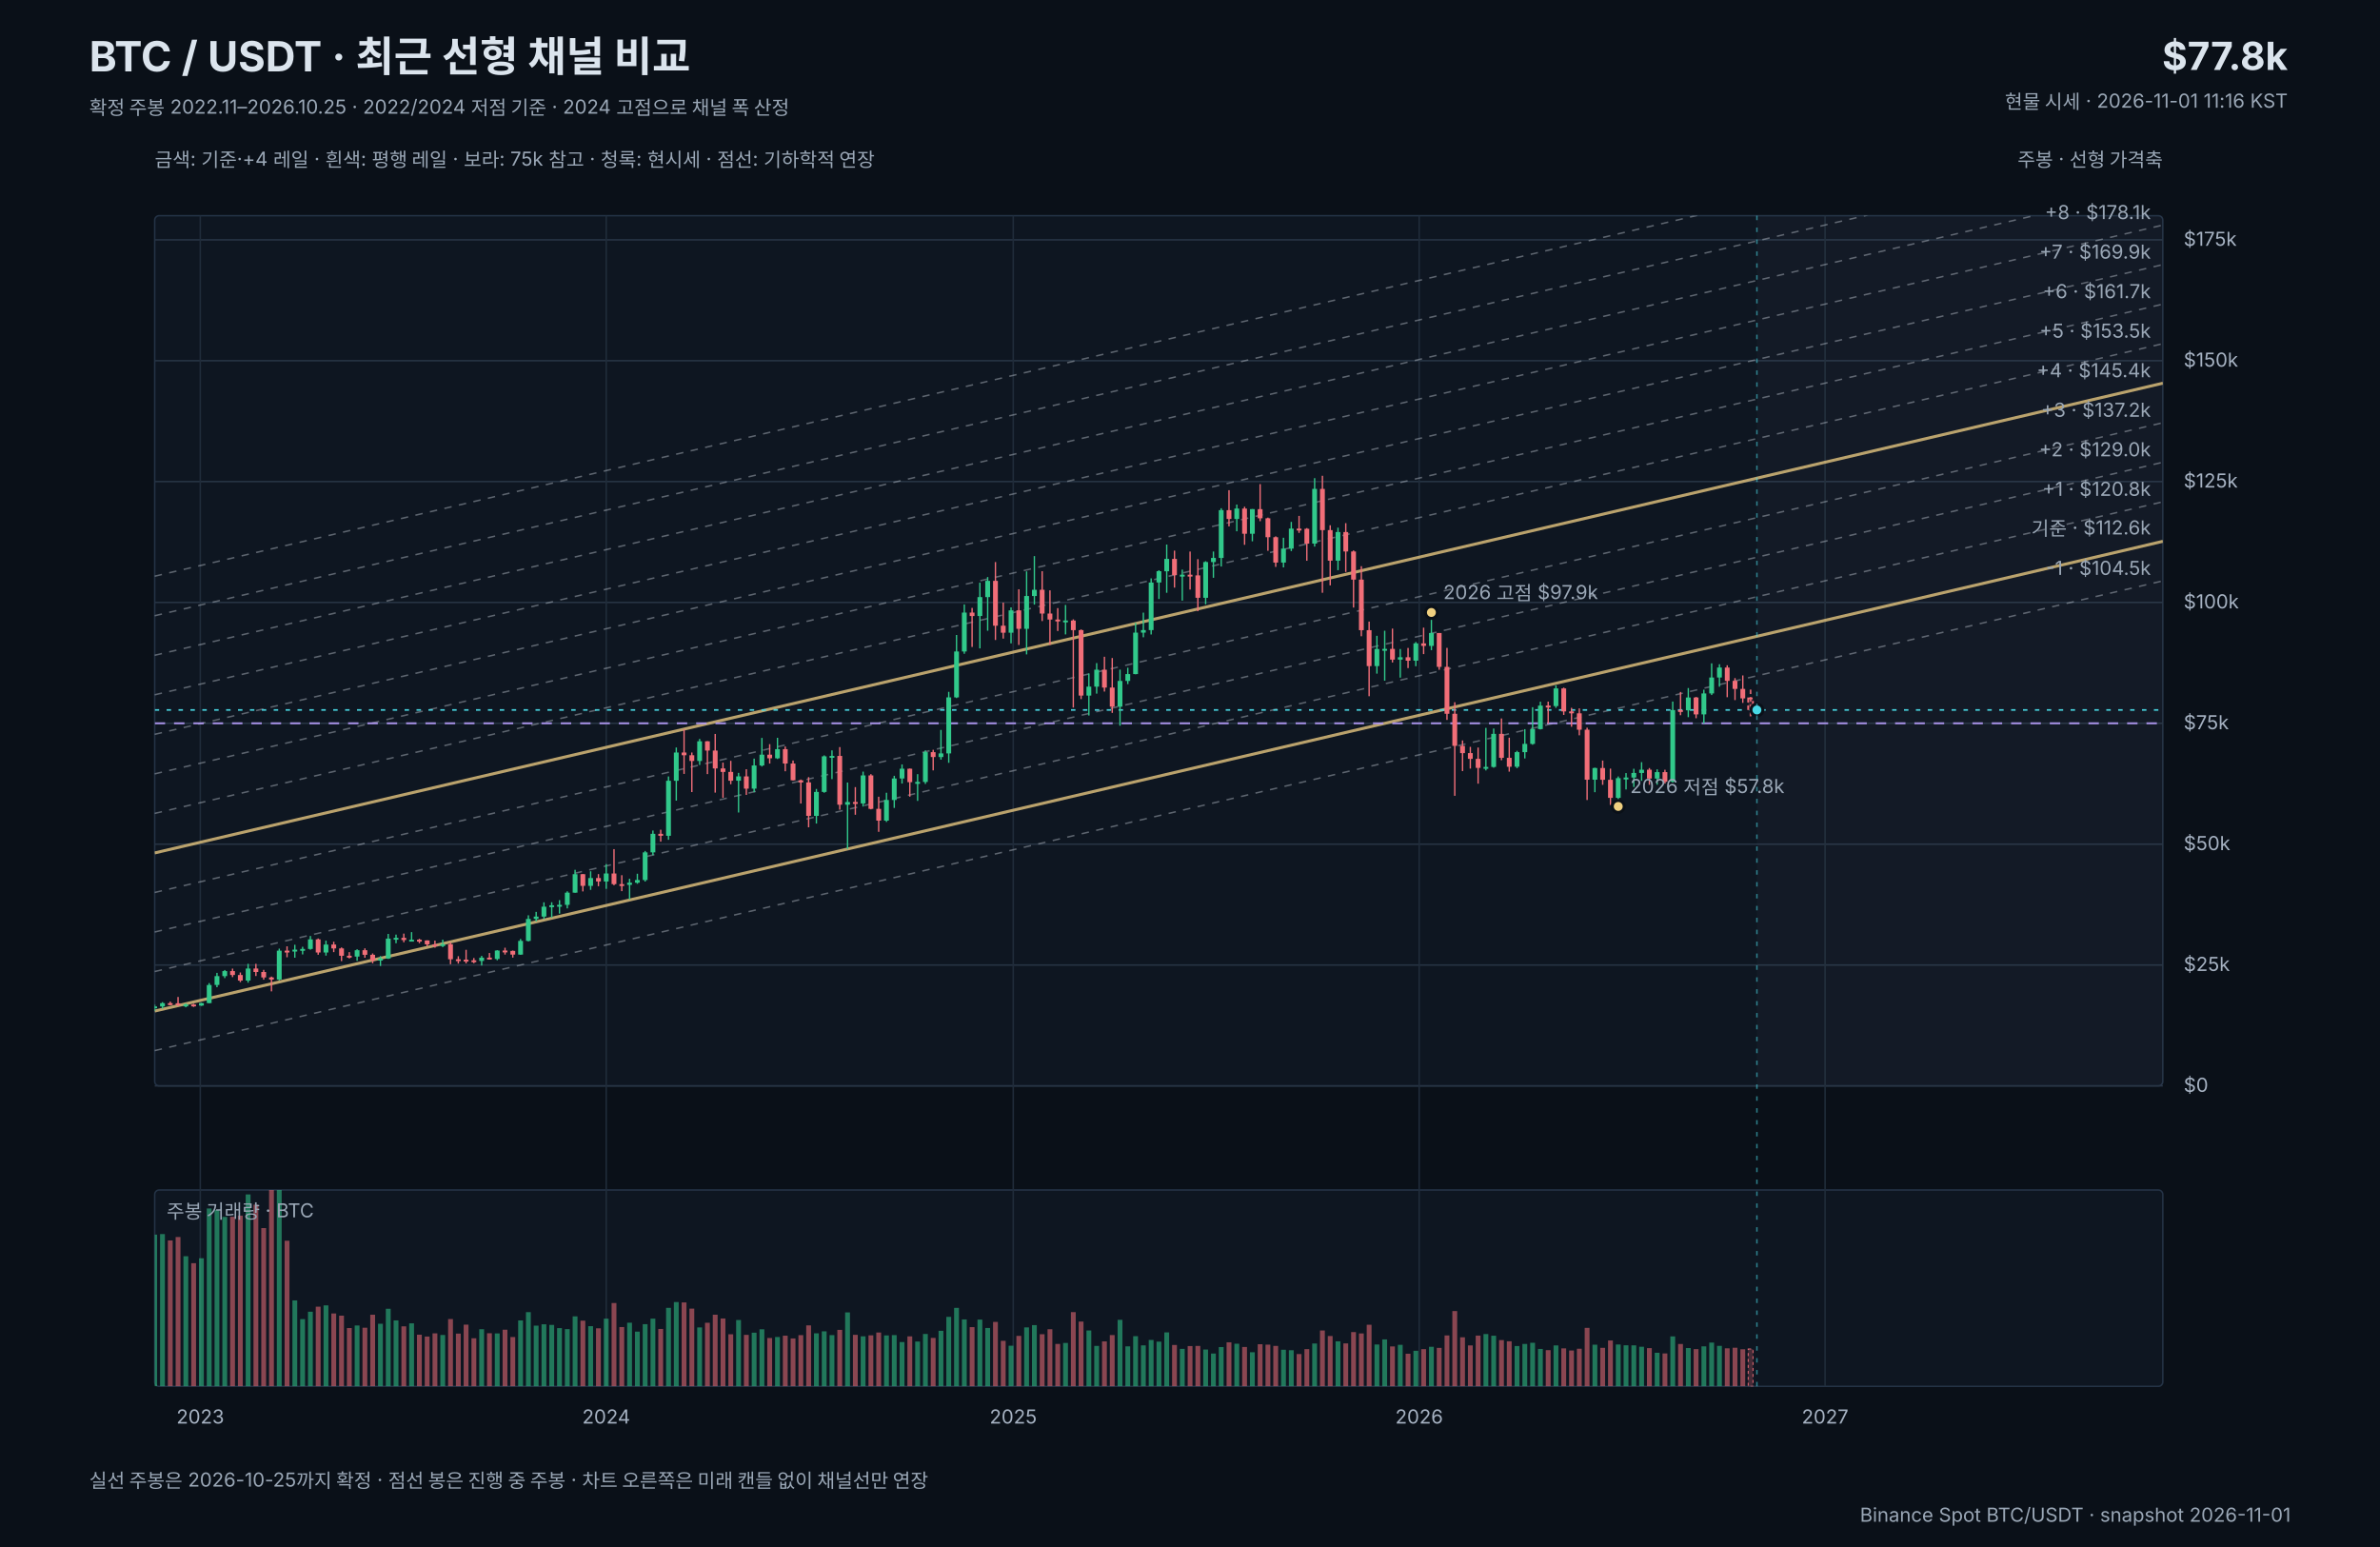
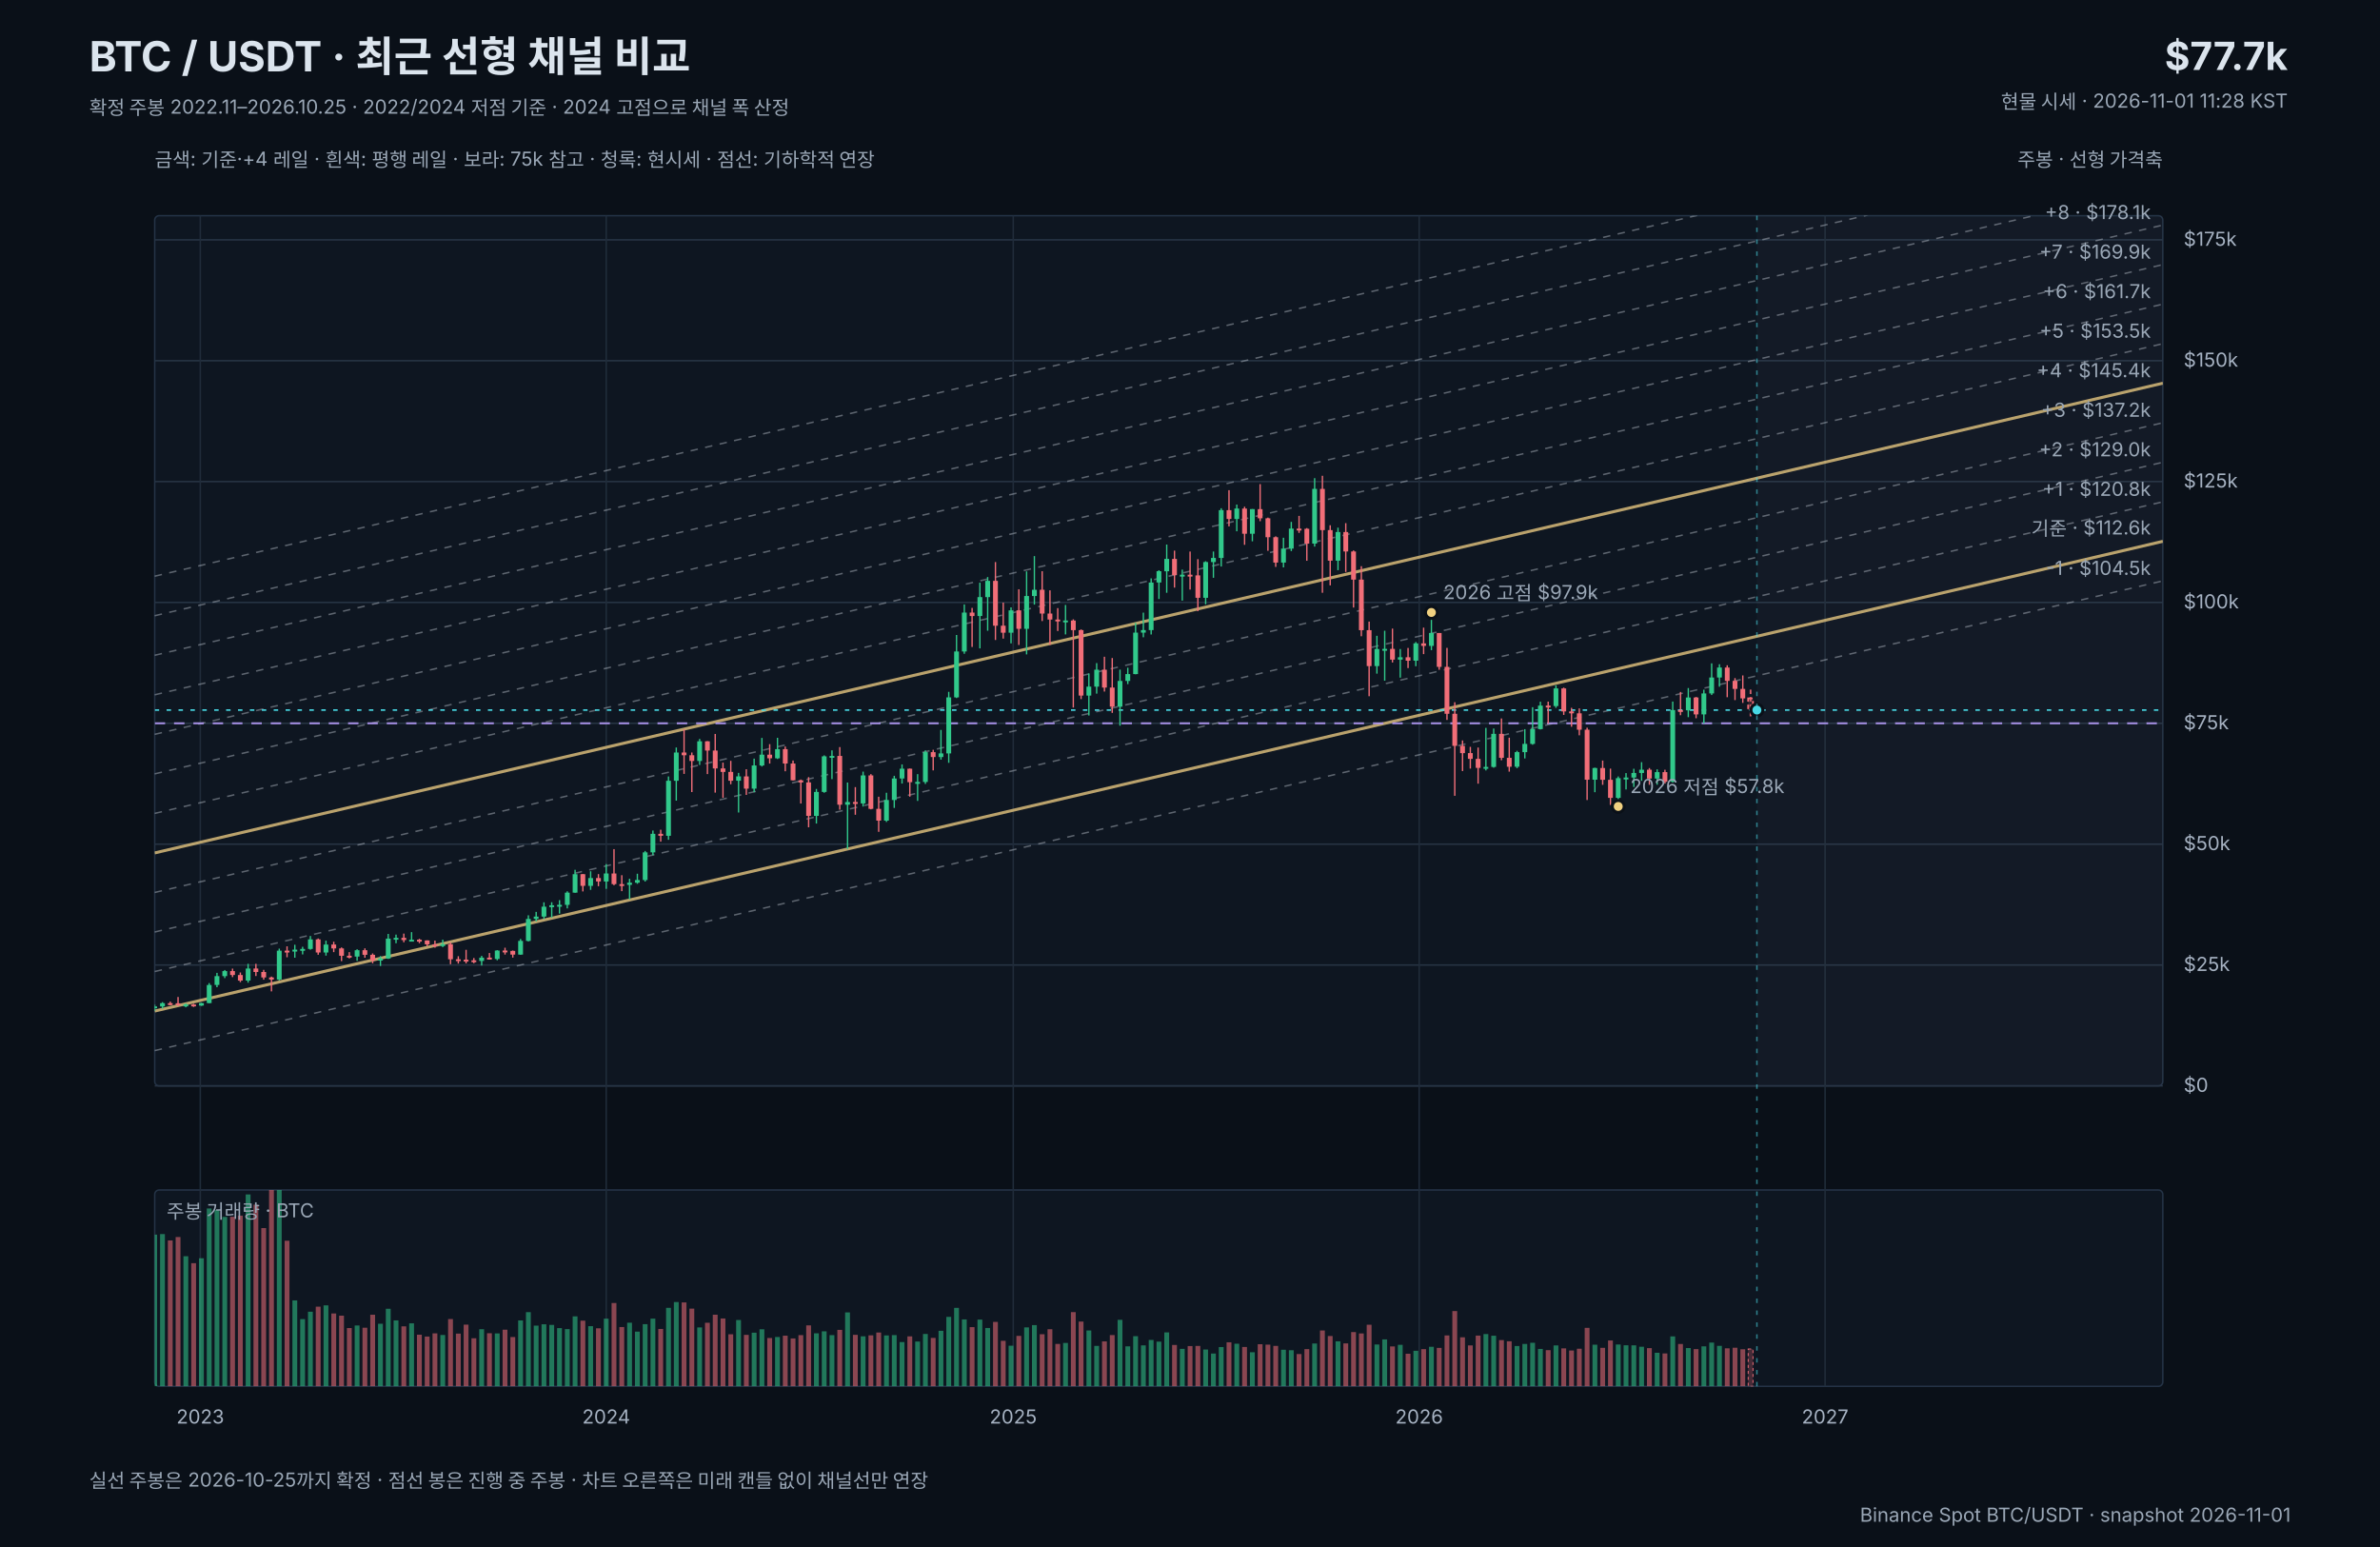
<svg xmlns="http://www.w3.org/2000/svg" width="1600" height="1040" viewBox="0 0 1600 1040">
  <rect width="1600" height="1040" fill="#0a1018" />
  <style>text{font-family:Inter,'Segoe UI','Noto Sans KR',sans-serif;fill:#dbe4ed}.small{font-size:13px;fill:#9aa7b6}.title{font-size:28px;font-weight:700}.axis{font-size:13px;fill:#a6b2c2}.badge{font-size:12px;font-weight:700}</style>
  <text x="60" y="48" class="title">BTC / USDT · 최근 선형 채널 비교</text>
  <text x="60" y="77" class="small">확정 주봉 2022.11–2026.10.25 · 2022/2024 저점 기준 · 2024 고점으로 채널 폭 산정</text>
-   <text x="1538" y="47" text-anchor="end" font-size="26" font-weight="700" fill="#48d9e5">$77.8k</text>
-   <text x="1538" y="73" text-anchor="end" class="small">현물 시세 · 2026-11-01 11:16 KST</text>
+   <text x="1538" y="47" text-anchor="end" font-size="26" font-weight="700" fill="#48d9e5">$77.7k</text>
+   <text x="1538" y="73" text-anchor="end" class="small">현물 시세 · 2026-11-01 11:28 KST</text>
  <text x="104" y="112" class="small">금색: 기준·+4 레일 · 흰색: 평행 레일 · 보라: 75k 참고 · 청록: 현시세 · 점선: 기하학적 연장</text>
  <text x="1454" y="112" text-anchor="end" class="small">주봉 · 선형 가격축</text>
  <rect x="104" y="145" width="1350" height="585" rx="3" fill="#0e1621" stroke="#243346" />
  <rect x="104" y="800" width="1350" height="132" rx="3" fill="#0e1621" stroke="#243346" />
  <defs>
    <clipPath id="priceClip">
      <rect x="104" y="145" width="1350" height="585" />
    </clipPath>
    <clipPath id="volumeClip">
      <rect x="104" y="800" width="1350" height="132" />
    </clipPath>
  </defs>
  <line x1="104" y1="730" x2="1454" y2="730" stroke="#273444" stroke-width="1" />
  <text x="1468" y="734" class="axis">$0</text>
  <line x1="104" y1="648.75" x2="1454" y2="648.75" stroke="#273444" stroke-width="1" />
  <text x="1468" y="652.75" class="axis">$25k</text>
  <line x1="104" y1="567.5" x2="1454" y2="567.5" stroke="#273444" stroke-width="1" />
  <text x="1468" y="571.5" class="axis">$50k</text>
  <line x1="104" y1="486.25" x2="1454" y2="486.25" stroke="#273444" stroke-width="1" />
  <text x="1468" y="490.25" class="axis">$75k</text>
  <line x1="104" y1="405" x2="1454" y2="405" stroke="#273444" stroke-width="1" />
  <text x="1468" y="409" class="axis">$100k</text>
  <line x1="104" y1="323.75" x2="1454" y2="323.75" stroke="#273444" stroke-width="1" />
  <text x="1468" y="327.75" class="axis">$125k</text>
  <line x1="104" y1="242.5" x2="1454" y2="242.5" stroke="#273444" stroke-width="1" />
  <text x="1468" y="246.5" class="axis">$150k</text>
  <line x1="104" y1="161.25" x2="1454" y2="161.25" stroke="#273444" stroke-width="1" />
  <text x="1468" y="165.25" class="axis">$175k</text>
  <line x1="134.653" y1="145" x2="134.653" y2="932" stroke="#202c3a" stroke-width="1" />
  <text x="134.653" y="957" text-anchor="middle" class="axis">2023</text>
  <line x1="407.541" y1="145" x2="407.541" y2="932" stroke="#202c3a" stroke-width="1" />
  <text x="407.541" y="957" text-anchor="middle" class="axis">2024</text>
  <line x1="681.177" y1="145" x2="681.177" y2="932" stroke="#202c3a" stroke-width="1" />
  <text x="681.177" y="957" text-anchor="middle" class="axis">2025</text>
  <line x1="954.065" y1="145" x2="954.065" y2="932" stroke="#202c3a" stroke-width="1" />
  <text x="954.065" y="957" text-anchor="middle" class="axis">2026</text>
  <line x1="1226.953" y1="145" x2="1226.953" y2="932" stroke="#202c3a" stroke-width="1" />
  <text x="1226.953" y="957" text-anchor="middle" class="axis">2027</text>
  <rect x="1181.112" y="145" width="272.888" height="585" fill="#9aa7b6" opacity=".035" clip-path="url(#priceClip)" />
  <g clip-path="url(#priceClip)">
    <line x1="104" y1="706.28" x2="1454" y2="390.494" stroke="#c8d0da" stroke-opacity=".42" stroke-width="1" stroke-dasharray="5 5" />
    <line x1="104" y1="679.703" x2="1454" y2="363.917" stroke="#dfc17c" stroke-opacity=".82" stroke-width="2" />
    <line x1="104" y1="653.126" x2="1454" y2="337.34" stroke="#c8d0da" stroke-opacity=".42" stroke-width="1" stroke-dasharray="5 5" />
    <line x1="104" y1="626.549" x2="1454" y2="310.763" stroke="#c8d0da" stroke-opacity=".42" stroke-width="1" stroke-dasharray="5 5" />
    <line x1="104" y1="599.972" x2="1454" y2="284.186" stroke="#c8d0da" stroke-opacity=".42" stroke-width="1" stroke-dasharray="5 5" />
    <line x1="104" y1="573.395" x2="1454" y2="257.609" stroke="#dfc17c" stroke-opacity=".82" stroke-width="2" />
    <line x1="104" y1="546.818" x2="1454" y2="231.032" stroke="#c8d0da" stroke-opacity=".42" stroke-width="1" stroke-dasharray="5 5" />
    <line x1="104" y1="520.241" x2="1454" y2="204.455" stroke="#c8d0da" stroke-opacity=".42" stroke-width="1" stroke-dasharray="5 5" />
    <line x1="104" y1="493.664" x2="1454" y2="177.878" stroke="#c8d0da" stroke-opacity=".42" stroke-width="1" stroke-dasharray="5 5" />
    <line x1="104" y1="467.087" x2="1454" y2="151.301" stroke="#c8d0da" stroke-opacity=".42" stroke-width="1" stroke-dasharray="5 5" />
    <line x1="104" y1="440.51" x2="1454" y2="124.724" stroke="#c8d0da" stroke-opacity=".42" stroke-width="1" stroke-dasharray="5 5" />
    <line x1="104" y1="413.933" x2="1454" y2="98.147" stroke="#c8d0da" stroke-opacity=".42" stroke-width="1" stroke-dasharray="5 5" />
    <line x1="104" y1="387.356" x2="1454" y2="71.57" stroke="#c8d0da" stroke-opacity=".42" stroke-width="1" stroke-dasharray="5 5" />
    <line x1="104" y1="486.25" x2="1454" y2="486.25" stroke="#b49af7" stroke-width="1.3" stroke-dasharray="7 6" opacity=".9" />
-     <line x1="104" y1="477.286" x2="1454" y2="477.286" stroke="#48d9e5" stroke-width="1.1" stroke-dasharray="3 5" opacity=".95" />
+     <line x1="104" y1="477.353" x2="1454" y2="477.353" stroke="#48d9e5" stroke-width="1.1" stroke-dasharray="3 5" opacity=".95" />
    <path d="M104.00 675.36V679.70M109.23 673.70V678.02M124.93 674.55V677.17M135.40 674.17V676.22M140.63 660.91V674.41M145.87 654.04V663.68M151.10 652.13V657.52M166.80 647.94V660.61M187.74 637.73V659.10M198.20 635.15V643.85M203.44 636.48V641.60M208.67 629.25V638.45M219.14 632.38V642.44M240.07 638.15V645.92M255.77 642.77V649.40M261.00 627.85V644.67M266.24 628.33V634.13M276.70 626.64V632.83M297.64 631.71V636.72M323.81 642.61V649.07M334.27 638.79V645.53M349.97 631.27V641.88M355.21 615.34V632.88M360.44 613.05V619.42M365.67 606.59V617.80M370.91 606.57V616.90M376.14 605.15V614.20M381.37 599.19V610.70M386.61 584.73V600.09M397.07 585.71V598.24M407.54 580.89V597.56M423.24 590.76V604.70M428.48 587.38V594.13M433.71 572.07V592.66M438.94 558.35V574.94M449.41 522.00V564.57M454.64 502.53V538.23M470.34 496.75V514.25M496.51 519.61V546.20M506.98 509.98V532.57M512.21 496.07V515.30M522.68 496.01V510.26M548.84 530.38V553.65M554.08 507.81V532.95M559.31 504.45V523.77M569.78 526.08V570.75M580.25 518.75V542.19M595.95 532.97V552.58M601.18 521.57V543.15M606.41 513.88V526.75M616.88 520.45V538.43M622.11 504.45V527.01M632.58 490.73V510.69M637.81 465.13V512.79M643.05 426.89V469.30M648.28 406.34V439.53M658.75 391.71V435.88M663.98 387.94V424.01M679.68 408.33V432.53M690.15 384.13V439.92M695.38 373.84V406.46M716.32 406.71V426.49M732.02 452.74V481.03M737.25 445.78V466.31M752.95 450.17V487.85M758.18 448.89V459.89M763.42 418.79V453.28M768.65 411.84V428.40M773.88 388.80V426.52M779.12 383.36V402.67M784.35 366.06V398.50M794.82 382.92V403.79M810.52 377.28V406.26M815.75 370.78V388.42M820.99 341.66V380.85M831.45 339.19V357.15M841.92 342.24V363.89M862.85 361.50V381.42M868.09 350.84V370.48M883.79 321.45V367.43M899.49 354.73V383.33M925.65 427.45V452.87M930.89 424.01V457.58M941.36 436.31V455.54M951.82 431.62V447.88M962.29 411.75V437.08M998.92 489.34V517.91M1004.16 489.78V516.08M1019.86 504.74V516.44M1025.09 490.18V509.87M1030.32 475.42V500.66M1035.56 471.71V490.40M1046.02 460.74V475.84M1072.19 516.15V532.55M1087.89 522.00V542.15M1093.13 519.72V530.75M1098.36 516.80V529.07M1103.59 512.39V524.92M1114.06 517.21V527.52M1124.53 471.63V526.06M1134.99 462.53V482.14M1145.46 463.66V486.35M1150.69 445.96V467.24M1155.93 446.54V461.67" fill="none" stroke="#31c98b" stroke-width=".9" />
    <path d="M114.47 673.37V675.79M119.70 670.24V676.29M130.17 674.84V676.92M156.33 651.17V656.88M161.57 653.78V660.28M172.04 647.94V656.15M177.27 652.00V658.59M182.50 656.54V666.47M192.97 636.18V643.54M213.90 630.92V641.84M224.37 633.09V640.08M229.60 636.95V646.11M234.84 640.09V644.33M245.30 637.55V643.86M250.54 640.98V647.61M271.47 627.63V633.47M281.94 631.14V634.09M287.17 632.18V636.20M292.40 632.35V637.10M302.87 633.49V648.21M308.11 642.84V647.78M313.34 638.54V647.67M318.57 644.05V647.54M329.04 640.68V645.10M339.51 637.12V641.73M344.74 639.04V643.75M391.84 587.64V599.28M402.31 587.64V595.77M412.77 570.85V595.13M418.01 588.37V599.09M444.18 557.80V565.81M459.88 490.22V520.27M465.11 505.89V532.48M475.58 498.31V520.40M480.81 493.41V532.85M486.04 512.68V536.30M491.28 511.49V527.23M501.74 517.13V534.39M517.44 500.27V513.32M527.91 501.86V518.50M533.14 511.28V524.67M538.38 524.05V540.19M543.61 522.45V556.17M564.55 502.24V544.35M575.01 529.15V547.74M585.48 520.44V544.10M590.71 535.62V559.21M611.65 516.74V535.56M627.35 504.06V517.90M653.51 408.67V434.93M669.21 377.85V430.24M674.45 405.12V429.31M684.92 396.15V433.59M700.62 384.01V417.51M705.85 396.87V433.50M711.08 408.82V424.21M721.55 416.38V475.66M726.78 423.15V470.00M742.48 441.51V464.91M747.72 442.38V479.25M789.58 370.17V395.03M800.05 370.78V396.34M805.29 375.90V410.85M826.22 329.54V353.86M836.69 340.65V366.26M847.15 325.46V350.39M852.39 347.98V370.29M857.62 360.58V381.11M873.32 346.82V358.25M878.55 355.02V376.98M889.02 319.85V398.50M894.25 353.12V393.53M904.72 351.70V384.51M909.95 370.06V408.43M915.19 380.63V427.73M920.42 417.86V468.05M936.12 422.59V445.37M946.59 435.59V449.13M957.06 421.94V439.74M967.52 425.56V450.26M972.76 435.55V483.97M977.99 472.08V535.00M983.22 497.78V518.37M988.46 502.09V516.70M993.69 502.54V526.84M1009.39 483.00V511.08M1014.62 495.92V518.75M1040.79 471.67V486.45M1051.26 462.26V480.61M1056.49 475.85V488.56M1061.73 476.24V494.33M1066.96 489.20V537.82M1077.43 511.30V527.62M1082.66 516.73V541.13M1108.83 516.33V527.61M1119.29 517.48V526.76M1129.76 465.19V480.82M1140.23 468.56V482.85M1161.16 447.25V468.72M1166.39 455.86V470.65M1171.63 454.08V472.53" fill="none" stroke="#f16e78" stroke-width=".9" />
    <path d="M102.38 676.61h3.24v1.25h-3.24ZM107.61 674.41h3.24v2.20h-3.24ZM123.31 675.30h3.24v1.25h-3.24ZM133.78 674.33h3.24v1.66h-3.24ZM139.01 662.17h3.24v12.17h-3.24ZM144.25 656.20h3.24v5.96h-3.24ZM149.48 652.84h3.24v3.37h-3.24ZM165.18 651.12h3.24v8.09h-3.24ZM186.11 639.09h3.24v19.42h-3.24ZM196.58 638.44h3.24v1.25h-3.24ZM201.81 637.95h3.24v1.25h-3.24ZM207.05 631.51h3.24v6.44h-3.24ZM217.51 634.99h3.24v5.34h-3.24ZM238.45 638.79h3.24v4.28h-3.24ZM254.15 644.40h3.24v1.35h-3.24ZM259.38 631.00h3.24v13.40h-3.24ZM264.62 630.49h3.24v1.25h-3.24ZM275.08 631.75h3.24v1.25h-3.24ZM296.02 634.76h3.24v1.25h-3.24ZM322.18 643.79h3.24v2.23h-3.24ZM332.65 639.02h3.24v5.67h-3.24ZM348.35 632.52h3.24v9.22h-3.24ZM353.58 617.79h3.24v14.73h-3.24ZM358.82 616.21h3.24v1.58h-3.24ZM364.05 609.54h3.24v6.67h-3.24ZM369.28 608.58h3.24v1.25h-3.24ZM374.52 608.30h3.24v1.25h-3.24ZM379.75 600.09h3.24v8.21h-3.24ZM384.99 587.68h3.24v12.41h-3.24ZM395.45 590.28h3.24v5.25h-3.24ZM405.92 587.23h3.24v5.35h-3.24ZM421.62 593.40h3.24v1.46h-3.24ZM426.85 591.61h3.24v1.79h-3.24ZM432.09 573.03h3.24v18.58h-3.24ZM437.32 560.55h3.24v12.47h-3.24ZM447.79 524.88h3.24v37.00h-3.24ZM453.02 505.89h3.24v18.99h-3.24ZM468.72 498.34h3.24v13.23h-3.24ZM494.89 521.96h3.24v2.90h-3.24ZM505.35 514.61h3.24v15.57h-3.24ZM510.59 507.35h3.24v7.26h-3.24ZM521.06 503.64h3.24v6.12h-3.24ZM547.22 532.41h3.24v16.06h-3.24ZM552.46 508.46h3.24v23.94h-3.24ZM557.69 508.19h3.24v1.25h-3.24ZM568.16 539.18h3.24v1.79h-3.24ZM578.62 521.29h3.24v18.83h-3.24ZM594.32 537.82h3.24v13.85h-3.24ZM599.56 523.37h3.24v14.45h-3.24ZM604.79 516.79h3.24v6.58h-3.24ZM615.26 525.67h3.24v1.25h-3.24ZM620.49 505.65h3.24v20.03h-3.24ZM630.96 506.48h3.24v2.45h-3.24ZM636.19 468.80h3.24v37.68h-3.24ZM641.43 437.97h3.24v30.83h-3.24ZM646.66 411.82h3.24v26.14h-3.24ZM657.13 401.39h3.24v12.75h-3.24ZM662.36 390.49h3.24v10.90h-3.24ZM678.06 410.32h3.24v15.03h-3.24ZM688.53 400.67h3.24v22.06h-3.24ZM693.76 396.49h3.24v4.19h-3.24ZM714.69 417.16h3.24v1.25h-3.24ZM730.39 461.63h3.24v5.98h-3.24ZM735.63 450.23h3.24v11.40h-3.24ZM751.33 457.78h3.24v17.32h-3.24ZM756.56 453.17h3.24v4.61h-3.24ZM761.79 425.31h3.24v27.85h-3.24ZM767.03 423.60h3.24v1.72h-3.24ZM772.26 391.62h3.24v31.98h-3.24ZM777.50 384.02h3.24v7.59h-3.24ZM782.73 375.74h3.24v8.29h-3.24ZM793.20 386.36h3.24v1.25h-3.24ZM808.90 377.84h3.24v24.03h-3.24ZM814.13 375.09h3.24v2.75h-3.24ZM819.36 342.97h3.24v32.12h-3.24ZM829.83 341.90h3.24v6.99h-3.24ZM840.30 342.29h3.24v16.53h-3.24ZM861.23 368.80h3.24v9.40h-3.24ZM866.46 355.38h3.24v13.42h-3.24ZM882.16 328.68h3.24v36.78h-3.24ZM897.87 357.68h3.24v19.23h-3.24ZM924.03 436.33h3.24v11.47h-3.24ZM929.27 436.22h3.24v1.25h-3.24ZM939.73 441.86h3.24v1.58h-3.24ZM950.20 432.53h3.24v11.63h-3.24ZM960.67 425.56h3.24v8.64h-3.24ZM997.30 515.59h3.24v1.25h-3.24ZM1002.53 493.35h3.24v22.24h-3.24ZM1018.23 505.64h3.24v9.83h-3.24ZM1023.47 500.09h3.24v5.55h-3.24ZM1028.70 490.14h3.24v9.95h-3.24ZM1033.94 474.36h3.24v15.78h-3.24ZM1044.40 462.82h3.24v11.83h-3.24ZM1070.57 516.32h3.24v7.85h-3.24ZM1086.27 523.14h3.24v13.24h-3.24ZM1091.50 522.72h3.24v1.25h-3.24ZM1096.74 519.65h3.24v3.06h-3.24ZM1101.97 517.45h3.24v2.20h-3.24ZM1112.44 519.07h3.24v4.33h-3.24ZM1122.90 477.36h3.24v48.21h-3.24ZM1133.37 468.89h3.24v8.64h-3.24ZM1143.84 466.17h3.24v14.09h-3.24ZM1149.07 455.47h3.24v10.71h-3.24ZM1154.31 448.78h3.24v6.69h-3.24Z" fill="#31c98b" />
    <path d="M112.84 674.40h3.24v1.25h-3.24ZM118.08 674.47h3.24v1.25h-3.24ZM128.54 675.30h3.24v1.25h-3.24ZM154.71 652.83h3.24v2.63h-3.24ZM159.95 655.47h3.24v3.74h-3.24ZM170.41 651.11h3.24v2.33h-3.24ZM175.65 653.45h3.24v3.65h-3.24ZM180.88 657.10h3.24v1.41h-3.24ZM191.35 639.09h3.24v1.25h-3.24ZM212.28 631.51h3.24v8.82h-3.24ZM222.75 634.99h3.24v2.61h-3.24ZM227.98 637.60h3.24v4.92h-3.24ZM233.21 642.52h3.24v1.25h-3.24ZM243.68 638.79h3.24v3.09h-3.24ZM248.91 641.88h3.24v3.87h-3.24ZM269.85 630.49h3.24v1.48h-3.24ZM280.32 631.75h3.24v1.25h-3.24ZM285.55 632.23h3.24v2.61h-3.24ZM290.78 634.84h3.24v1.25h-3.24ZM301.25 634.76h3.24v10.12h-3.24ZM306.48 644.88h3.24v1.25h-3.24ZM311.72 645.17h3.24v1.25h-3.24ZM316.95 645.59h3.24v1.25h-3.24ZM327.42 643.79h3.24v1.25h-3.24ZM337.88 639.02h3.24v1.25h-3.24ZM343.12 639.27h3.24v2.48h-3.24ZM390.22 587.68h3.24v7.85h-3.24ZM400.69 590.28h3.24v2.30h-3.24ZM411.15 587.23h3.24v7.14h-3.24ZM416.39 594.37h3.24v1.25h-3.24ZM442.55 560.55h3.24v1.33h-3.24ZM458.25 505.89h3.24v1.83h-3.24ZM463.49 507.72h3.24v3.85h-3.24ZM473.95 498.34h3.24v6.24h-3.24ZM479.19 504.58h3.24v12.02h-3.24ZM484.42 516.60h3.24v2.34h-3.24ZM489.65 518.94h3.24v5.92h-3.24ZM500.12 521.96h3.24v8.22h-3.24ZM515.82 507.35h3.24v2.41h-3.24ZM526.29 503.64h3.24v9.66h-3.24ZM531.52 513.30h3.24v11.27h-3.24ZM536.76 524.57h3.24v1.42h-3.24ZM541.99 525.99h3.24v22.47h-3.24ZM562.92 508.19h3.24v32.79h-3.24ZM573.39 539.18h3.24v1.25h-3.24ZM583.86 521.29h3.24v22.48h-3.24ZM589.09 543.77h3.24v7.90h-3.24ZM610.02 516.79h3.24v9.04h-3.24ZM625.72 505.65h3.24v3.28h-3.24ZM651.89 411.82h3.24v2.32h-3.24ZM667.59 390.49h3.24v30.15h-3.24ZM672.83 420.64h3.24v4.71h-3.24ZM683.29 410.32h3.24v12.41h-3.24ZM698.99 396.48h3.24v15.99h-3.24ZM704.23 412.47h3.24v4.02h-3.24ZM709.46 416.50h3.24v1.25h-3.24ZM719.93 417.16h3.24v6.46h-3.24ZM725.16 423.62h3.24v43.99h-3.24ZM740.86 450.23h3.24v12.00h-3.24ZM746.09 462.23h3.24v12.87h-3.24ZM787.96 375.74h3.24v10.92h-3.24ZM798.43 386.36h3.24v1.25h-3.24ZM803.66 386.82h3.24v15.05h-3.24ZM824.60 342.97h3.24v5.92h-3.24ZM835.06 341.90h3.24v16.92h-3.24ZM845.53 342.29h3.24v6.14h-3.24ZM850.76 348.43h3.24v12.71h-3.24ZM856.00 361.15h3.24v17.05h-3.24ZM871.70 355.38h3.24v1.25h-3.24ZM876.93 355.50h3.24v9.97h-3.24ZM887.40 328.68h3.24v27.70h-3.24ZM892.63 356.38h3.24v20.53h-3.24ZM903.10 357.68h3.24v13.06h-3.24ZM908.33 370.74h3.24v18.91h-3.24ZM913.57 389.65h3.24v34.00h-3.24ZM918.80 423.65h3.24v24.15h-3.24ZM934.50 436.22h3.24v7.23h-3.24ZM944.97 441.86h3.24v2.30h-3.24ZM955.43 432.53h3.24v1.68h-3.24ZM965.90 425.56h3.24v22.76h-3.24ZM971.13 448.32h3.24v31.53h-3.24ZM976.37 479.85h3.24v21.57h-3.24ZM981.60 501.43h3.24v4.87h-3.24ZM986.83 506.29h3.24v3.86h-3.24ZM992.07 510.16h3.24v6.07h-3.24ZM1007.77 493.35h3.24v16.11h-3.24ZM1013.00 509.46h3.24v6.01h-3.24ZM1039.17 474.36h3.24v1.25h-3.24ZM1049.64 462.82h3.24v15.45h-3.24ZM1054.87 478.26h3.24v1.28h-3.24ZM1060.10 479.54h3.24v11.02h-3.24ZM1065.34 490.56h3.24v33.61h-3.24ZM1075.80 516.32h3.24v7.91h-3.24ZM1081.04 524.24h3.24v12.14h-3.24ZM1107.20 517.45h3.24v5.95h-3.24ZM1117.67 519.07h3.24v6.51h-3.24ZM1128.14 477.36h3.24v1.25h-3.24ZM1138.60 468.89h3.24v11.37h-3.24ZM1159.54 448.78h3.24v8.96h-3.24ZM1164.77 457.74h3.24v5.39h-3.24ZM1170.01 463.12h3.24v6.38h-3.24Z" fill="#f16e78" />
    <line x1="1176.861" y1="463.594" x2="1176.861" y2="481.941" stroke="#f16e78" stroke-width="1.2" stroke-dasharray="3 2" opacity=".85" />
-     <rect x="1175.239" y="469.499" width="3.245" height="8.152" fill="#f16e78" fill-opacity=".18" stroke="#f16e78" stroke-width="1.2" stroke-dasharray="3 2" />
-     <circle cx="1181.112" cy="477.286" r="4" fill="#48d9e5" stroke="#0a1018" stroke-width="2" />
+     <rect x="1175.239" y="469.499" width="3.245" height="7.854" fill="#f16e78" fill-opacity=".18" stroke="#f16e78" stroke-width="1.2" stroke-dasharray="3 2" />
+     <circle cx="1181.112" cy="477.353" r="4" fill="#48d9e5" stroke="#0a1018" stroke-width="2" />
    <circle cx="962.289" cy="411.745" r="4" fill="#f0d080" stroke="#0a1018" stroke-width="2" />
    <text x="970.289" y="402.745" class="small" fill="#f0d080">2026 고점 $97.9k</text>
    <circle cx="1087.892" cy="542.149" r="4" fill="#f0d080" stroke="#0a1018" stroke-width="2" />
    <text x="1095.892" y="533.149" class="small" fill="#f0d080">2026 저점 $57.8k</text>
  </g>
  <g clip-path="url(#volumeClip)">
    <rect x="102.378" y="830" width="3.245" height="102" fill="#31c98b" opacity=".55" />
    <rect x="107.611" y="829.637" width="3.245" height="102.363" fill="#31c98b" opacity=".55" />
    <rect x="112.845" y="833.906" width="3.245" height="98.094" fill="#f16e78" opacity=".55" />
    <rect x="118.078" y="831.619" width="3.245" height="100.381" fill="#f16e78" opacity=".55" />
    <rect x="123.312" y="844.528" width="3.245" height="87.472" fill="#31c98b" opacity=".55" />
    <rect x="128.545" y="849.2" width="3.245" height="82.8" fill="#f16e78" opacity=".55" />
    <rect x="133.778" y="845.898" width="3.245" height="86.102" fill="#31c98b" opacity=".55" />
    <rect x="139.012" y="812.422" width="3.245" height="119.578" fill="#31c98b" opacity=".55" />
    <rect x="144.245" y="813.446" width="3.245" height="118.554" fill="#31c98b" opacity=".55" />
    <rect x="149.479" y="818.106" width="3.245" height="113.894" fill="#31c98b" opacity=".55" />
    <rect x="154.712" y="818" width="3.245" height="114" fill="#f16e78" opacity=".55" />
    <rect x="159.946" y="817.231" width="3.245" height="114.769" fill="#f16e78" opacity=".55" />
    <rect x="165.179" y="802.982" width="3.245" height="129.018" fill="#31c98b" opacity=".55" />
    <rect x="170.413" y="809.871" width="3.245" height="122.129" fill="#f16e78" opacity=".55" />
    <rect x="175.646" y="825.604" width="3.245" height="106.396" fill="#f16e78" opacity=".55" />
    <rect x="180.88" y="797.394" width="3.245" height="134.606" fill="#f16e78" opacity=".55" />
    <rect x="186.113" y="773.365" width="3.245" height="158.635" fill="#31c98b" opacity=".55" />
    <rect x="191.347" y="834.109" width="3.245" height="97.891" fill="#f16e78" opacity=".55" />
    <rect x="196.58" y="874.228" width="3.245" height="57.772" fill="#31c98b" opacity=".55" />
    <rect x="201.814" y="886.801" width="3.245" height="45.199" fill="#31c98b" opacity=".55" />
    <rect x="207.047" y="881.836" width="3.245" height="50.164" fill="#31c98b" opacity=".55" />
    <rect x="212.28" y="878.44" width="3.245" height="53.56" fill="#f16e78" opacity=".55" />
    <rect x="217.514" y="877.565" width="3.245" height="54.435" fill="#31c98b" opacity=".55" />
    <rect x="222.747" y="883.009" width="3.245" height="48.991" fill="#f16e78" opacity=".55" />
    <rect x="227.981" y="884.484" width="3.245" height="47.516" fill="#f16e78" opacity=".55" />
    <rect x="233.214" y="892.814" width="3.245" height="39.186" fill="#f16e78" opacity=".55" />
    <rect x="238.448" y="891.095" width="3.245" height="40.905" fill="#31c98b" opacity=".55" />
    <rect x="243.681" y="892.584" width="3.245" height="39.416" fill="#f16e78" opacity=".55" />
    <rect x="248.915" y="883.855" width="3.245" height="48.145" fill="#f16e78" opacity=".55" />
    <rect x="254.148" y="889.92" width="3.245" height="42.08" fill="#31c98b" opacity=".55" />
    <rect x="259.382" y="879.842" width="3.245" height="52.158" fill="#31c98b" opacity=".55" />
    <rect x="264.615" y="887.668" width="3.245" height="44.332" fill="#31c98b" opacity=".55" />
    <rect x="269.849" y="891.669" width="3.245" height="40.331" fill="#f16e78" opacity=".55" />
    <rect x="275.082" y="889.639" width="3.245" height="42.361" fill="#31c98b" opacity=".55" />
    <rect x="280.316" y="897.276" width="3.245" height="34.724" fill="#f16e78" opacity=".55" />
    <rect x="285.549" y="898.523" width="3.245" height="33.477" fill="#f16e78" opacity=".55" />
    <rect x="290.783" y="896.381" width="3.245" height="35.619" fill="#f16e78" opacity=".55" />
    <rect x="296.016" y="897.475" width="3.245" height="34.525" fill="#31c98b" opacity=".55" />
    <rect x="301.249" y="886.75" width="3.245" height="45.25" fill="#f16e78" opacity=".55" />
    <rect x="306.483" y="896.545" width="3.245" height="35.455" fill="#f16e78" opacity=".55" />
    <rect x="311.716" y="890.518" width="3.245" height="41.482" fill="#f16e78" opacity=".55" />
    <rect x="316.95" y="899.676" width="3.245" height="32.324" fill="#f16e78" opacity=".55" />
    <rect x="322.183" y="893.6" width="3.245" height="38.4" fill="#31c98b" opacity=".55" />
    <rect x="327.417" y="896.301" width="3.245" height="35.699" fill="#f16e78" opacity=".55" />
    <rect x="332.65" y="896.421" width="3.245" height="35.579" fill="#31c98b" opacity=".55" />
    <rect x="337.884" y="893.925" width="3.245" height="38.075" fill="#f16e78" opacity=".55" />
    <rect x="343.117" y="898.849" width="3.245" height="33.151" fill="#f16e78" opacity=".55" />
    <rect x="348.351" y="887.684" width="3.245" height="44.316" fill="#31c98b" opacity=".55" />
    <rect x="353.584" y="882.12" width="3.245" height="49.88" fill="#31c98b" opacity=".55" />
    <rect x="358.818" y="891.192" width="3.245" height="40.808" fill="#31c98b" opacity=".55" />
    <rect x="364.051" y="890.288" width="3.245" height="41.712" fill="#31c98b" opacity=".55" />
    <rect x="369.285" y="890.695" width="3.245" height="41.305" fill="#31c98b" opacity=".55" />
    <rect x="374.518" y="892.857" width="3.245" height="39.143" fill="#31c98b" opacity=".55" />
    <rect x="379.752" y="893.526" width="3.245" height="38.474" fill="#31c98b" opacity=".55" />
    <rect x="384.985" y="884.955" width="3.245" height="47.045" fill="#31c98b" opacity=".55" />
    <rect x="390.218" y="887.843" width="3.245" height="44.157" fill="#f16e78" opacity=".55" />
    <rect x="395.452" y="891.552" width="3.245" height="40.448" fill="#31c98b" opacity=".55" />
    <rect x="400.685" y="892.979" width="3.245" height="39.021" fill="#f16e78" opacity=".55" />
    <rect x="405.919" y="886.51" width="3.245" height="45.49" fill="#31c98b" opacity=".55" />
    <rect x="411.152" y="875.984" width="3.245" height="56.016" fill="#f16e78" opacity=".55" />
    <rect x="416.386" y="892.132" width="3.245" height="39.868" fill="#f16e78" opacity=".55" />
    <rect x="421.619" y="889.22" width="3.245" height="42.78" fill="#31c98b" opacity=".55" />
    <rect x="426.853" y="895.214" width="3.245" height="36.786" fill="#31c98b" opacity=".55" />
    <rect x="432.086" y="890.194" width="3.245" height="41.806" fill="#31c98b" opacity=".55" />
    <rect x="437.32" y="886.483" width="3.245" height="45.517" fill="#31c98b" opacity=".55" />
    <rect x="442.553" y="893.417" width="3.245" height="38.583" fill="#f16e78" opacity=".55" />
    <rect x="447.787" y="879.225" width="3.245" height="52.775" fill="#31c98b" opacity=".55" />
    <rect x="453.02" y="875.33" width="3.245" height="56.67" fill="#31c98b" opacity=".55" />
    <rect x="458.254" y="875.587" width="3.245" height="56.413" fill="#f16e78" opacity=".55" />
    <rect x="463.487" y="879.742" width="3.245" height="52.258" fill="#f16e78" opacity=".55" />
    <rect x="468.721" y="892.39" width="3.245" height="39.61" fill="#31c98b" opacity=".55" />
    <rect x="473.954" y="889.249" width="3.245" height="42.751" fill="#f16e78" opacity=".55" />
    <rect x="479.187" y="883.84" width="3.245" height="48.16" fill="#f16e78" opacity=".55" />
    <rect x="484.421" y="886.38" width="3.245" height="45.62" fill="#f16e78" opacity=".55" />
    <rect x="489.654" y="896.991" width="3.245" height="35.009" fill="#f16e78" opacity=".55" />
    <rect x="494.888" y="887.407" width="3.245" height="44.593" fill="#31c98b" opacity=".55" />
    <rect x="500.121" y="897.392" width="3.245" height="34.608" fill="#f16e78" opacity=".55" />
    <rect x="505.355" y="895.927" width="3.245" height="36.073" fill="#31c98b" opacity=".55" />
    <rect x="510.588" y="893.647" width="3.245" height="38.353" fill="#31c98b" opacity=".55" />
    <rect x="515.822" y="899.514" width="3.245" height="32.486" fill="#f16e78" opacity=".55" />
    <rect x="521.055" y="898.832" width="3.245" height="33.168" fill="#31c98b" opacity=".55" />
    <rect x="526.289" y="897.94" width="3.245" height="34.06" fill="#f16e78" opacity=".55" />
    <rect x="531.522" y="899.798" width="3.245" height="32.202" fill="#f16e78" opacity=".55" />
    <rect x="536.756" y="897.573" width="3.245" height="34.427" fill="#f16e78" opacity=".55" />
    <rect x="541.989" y="891.021" width="3.245" height="40.979" fill="#f16e78" opacity=".55" />
    <rect x="547.223" y="896.347" width="3.245" height="35.653" fill="#31c98b" opacity=".55" />
    <rect x="552.456" y="895.019" width="3.245" height="36.981" fill="#31c98b" opacity=".55" />
    <rect x="557.69" y="897.568" width="3.245" height="34.432" fill="#31c98b" opacity=".55" />
    <rect x="562.923" y="894.037" width="3.245" height="37.963" fill="#f16e78" opacity=".55" />
    <rect x="568.156" y="882.293" width="3.245" height="49.707" fill="#31c98b" opacity=".55" />
    <rect x="573.39" y="897.369" width="3.245" height="34.631" fill="#f16e78" opacity=".55" />
    <rect x="578.623" y="898.36" width="3.245" height="33.64" fill="#31c98b" opacity=".55" />
    <rect x="583.857" y="897.701" width="3.245" height="34.299" fill="#f16e78" opacity=".55" />
    <rect x="589.09" y="895.811" width="3.245" height="36.189" fill="#f16e78" opacity=".55" />
    <rect x="594.324" y="897.767" width="3.245" height="34.233" fill="#31c98b" opacity=".55" />
    <rect x="599.557" y="897.548" width="3.245" height="34.452" fill="#31c98b" opacity=".55" />
    <rect x="604.791" y="902.232" width="3.245" height="29.768" fill="#31c98b" opacity=".55" />
    <rect x="610.024" y="898.395" width="3.245" height="33.605" fill="#f16e78" opacity=".55" />
    <rect x="615.258" y="901.881" width="3.245" height="30.119" fill="#31c98b" opacity=".55" />
    <rect x="620.491" y="896.793" width="3.245" height="35.207" fill="#31c98b" opacity=".55" />
    <rect x="625.725" y="899.44" width="3.245" height="32.56" fill="#f16e78" opacity=".55" />
    <rect x="630.958" y="894.657" width="3.245" height="37.343" fill="#31c98b" opacity=".55" />
    <rect x="636.192" y="885.285" width="3.245" height="46.715" fill="#31c98b" opacity=".55" />
    <rect x="641.425" y="879.242" width="3.245" height="52.758" fill="#31c98b" opacity=".55" />
    <rect x="646.659" y="887.004" width="3.245" height="44.996" fill="#31c98b" opacity=".55" />
    <rect x="651.892" y="892.188" width="3.245" height="39.812" fill="#f16e78" opacity=".55" />
    <rect x="657.125" y="887.125" width="3.245" height="44.875" fill="#31c98b" opacity=".55" />
    <rect x="662.359" y="892.766" width="3.245" height="39.234" fill="#31c98b" opacity=".55" />
    <rect x="667.592" y="888.682" width="3.245" height="43.318" fill="#f16e78" opacity=".55" />
    <rect x="672.826" y="901.387" width="3.245" height="30.613" fill="#f16e78" opacity=".55" />
    <rect x="678.059" y="904.689" width="3.245" height="27.311" fill="#31c98b" opacity=".55" />
    <rect x="683.293" y="898.073" width="3.245" height="33.927" fill="#f16e78" opacity=".55" />
    <rect x="688.526" y="892.367" width="3.245" height="39.633" fill="#31c98b" opacity=".55" />
    <rect x="693.76" y="890.843" width="3.245" height="41.157" fill="#31c98b" opacity=".55" />
    <rect x="698.993" y="896.962" width="3.245" height="35.038" fill="#f16e78" opacity=".55" />
    <rect x="704.227" y="893.6" width="3.245" height="38.4" fill="#f16e78" opacity=".55" />
    <rect x="709.46" y="903.484" width="3.245" height="28.516" fill="#f16e78" opacity=".55" />
    <rect x="714.694" y="902.82" width="3.245" height="29.18" fill="#31c98b" opacity=".55" />
    <rect x="719.927" y="882.1" width="3.245" height="49.9" fill="#f16e78" opacity=".55" />
    <rect x="725.161" y="888.458" width="3.245" height="43.542" fill="#f16e78" opacity=".55" />
    <rect x="730.394" y="894.441" width="3.245" height="37.559" fill="#31c98b" opacity=".55" />
    <rect x="735.628" y="904.813" width="3.245" height="27.187" fill="#31c98b" opacity=".55" />
    <rect x="740.861" y="901.782" width="3.245" height="30.218" fill="#f16e78" opacity=".55" />
    <rect x="746.094" y="897.533" width="3.245" height="34.467" fill="#f16e78" opacity=".55" />
    <rect x="751.328" y="887.28" width="3.245" height="44.72" fill="#31c98b" opacity=".55" />
    <rect x="756.561" y="905.115" width="3.245" height="26.885" fill="#31c98b" opacity=".55" />
    <rect x="761.795" y="898.278" width="3.245" height="33.722" fill="#31c98b" opacity=".55" />
    <rect x="767.028" y="904.458" width="3.245" height="27.542" fill="#31c98b" opacity=".55" />
    <rect x="772.262" y="900.816" width="3.245" height="31.184" fill="#31c98b" opacity=".55" />
    <rect x="777.495" y="901.947" width="3.245" height="30.053" fill="#31c98b" opacity=".55" />
    <rect x="782.729" y="895.732" width="3.245" height="36.268" fill="#31c98b" opacity=".55" />
    <rect x="787.962" y="904.183" width="3.245" height="27.817" fill="#f16e78" opacity=".55" />
    <rect x="793.196" y="906.798" width="3.245" height="25.202" fill="#31c98b" opacity=".55" />
    <rect x="798.429" y="904.913" width="3.245" height="27.087" fill="#f16e78" opacity=".55" />
    <rect x="803.663" y="904.831" width="3.245" height="27.169" fill="#f16e78" opacity=".55" />
    <rect x="808.896" y="907.246" width="3.245" height="24.754" fill="#31c98b" opacity=".55" />
    <rect x="814.13" y="909.946" width="3.245" height="22.054" fill="#31c98b" opacity=".55" />
    <rect x="819.363" y="905.589" width="3.245" height="26.411" fill="#31c98b" opacity=".55" />
    <rect x="824.597" y="902.387" width="3.245" height="29.613" fill="#f16e78" opacity=".55" />
    <rect x="829.83" y="903.35" width="3.245" height="28.65" fill="#31c98b" opacity=".55" />
    <rect x="835.063" y="905.535" width="3.245" height="26.465" fill="#f16e78" opacity=".55" />
    <rect x="840.297" y="909.08" width="3.245" height="22.92" fill="#31c98b" opacity=".55" />
    <rect x="845.53" y="903.682" width="3.245" height="28.318" fill="#f16e78" opacity=".55" />
    <rect x="850.764" y="903.966" width="3.245" height="28.034" fill="#f16e78" opacity=".55" />
    <rect x="855.997" y="904.812" width="3.245" height="27.188" fill="#f16e78" opacity=".55" />
    <rect x="861.231" y="907.399" width="3.245" height="24.601" fill="#31c98b" opacity=".55" />
    <rect x="866.464" y="907.72" width="3.245" height="24.28" fill="#31c98b" opacity=".55" />
    <rect x="871.698" y="910.288" width="3.245" height="21.712" fill="#f16e78" opacity=".55" />
    <rect x="876.931" y="906.974" width="3.245" height="25.026" fill="#f16e78" opacity=".55" />
    <rect x="882.165" y="903.197" width="3.245" height="28.803" fill="#31c98b" opacity=".55" />
    <rect x="887.398" y="894.449" width="3.245" height="37.551" fill="#f16e78" opacity=".55" />
    <rect x="892.632" y="898.163" width="3.245" height="33.837" fill="#f16e78" opacity=".55" />
    <rect x="897.865" y="901.731" width="3.245" height="30.269" fill="#31c98b" opacity=".55" />
    <rect x="903.099" y="903.131" width="3.245" height="28.869" fill="#f16e78" opacity=".55" />
    <rect x="908.332" y="895.527" width="3.245" height="36.473" fill="#f16e78" opacity=".55" />
    <rect x="913.566" y="896.432" width="3.245" height="35.568" fill="#f16e78" opacity=".55" />
    <rect x="918.799" y="890.593" width="3.245" height="41.407" fill="#f16e78" opacity=".55" />
    <rect x="924.032" y="903.875" width="3.245" height="28.125" fill="#31c98b" opacity=".55" />
    <rect x="929.266" y="900.439" width="3.245" height="31.561" fill="#31c98b" opacity=".55" />
    <rect x="934.499" y="905.171" width="3.245" height="26.829" fill="#f16e78" opacity=".55" />
    <rect x="939.733" y="904.077" width="3.245" height="27.923" fill="#31c98b" opacity=".55" />
    <rect x="944.966" y="910.082" width="3.245" height="21.918" fill="#f16e78" opacity=".55" />
    <rect x="950.2" y="908.098" width="3.245" height="23.902" fill="#31c98b" opacity=".55" />
    <rect x="955.433" y="906.997" width="3.245" height="25.003" fill="#f16e78" opacity=".55" />
    <rect x="960.667" y="905.404" width="3.245" height="26.596" fill="#31c98b" opacity=".55" />
    <rect x="965.9" y="906.143" width="3.245" height="25.857" fill="#f16e78" opacity=".55" />
    <rect x="971.134" y="897.777" width="3.245" height="34.223" fill="#f16e78" opacity=".55" />
    <rect x="976.367" y="881.392" width="3.245" height="50.608" fill="#f16e78" opacity=".55" />
    <rect x="981.601" y="899.023" width="3.245" height="32.977" fill="#f16e78" opacity=".55" />
    <rect x="986.834" y="904.484" width="3.245" height="27.516" fill="#f16e78" opacity=".55" />
    <rect x="992.068" y="897.883" width="3.245" height="34.117" fill="#f16e78" opacity=".55" />
    <rect x="997.301" y="896.845" width="3.245" height="35.155" fill="#31c98b" opacity=".55" />
    <rect x="1002.534" y="897.966" width="3.245" height="34.034" fill="#31c98b" opacity=".55" />
    <rect x="1007.768" y="900.908" width="3.245" height="31.092" fill="#f16e78" opacity=".55" />
    <rect x="1013.001" y="901.706" width="3.245" height="30.294" fill="#f16e78" opacity=".55" />
    <rect x="1018.235" y="904.897" width="3.245" height="27.103" fill="#31c98b" opacity=".55" />
    <rect x="1023.468" y="903.496" width="3.245" height="28.504" fill="#31c98b" opacity=".55" />
    <rect x="1028.702" y="902.709" width="3.245" height="29.291" fill="#31c98b" opacity=".55" />
    <rect x="1033.935" y="906.846" width="3.245" height="25.154" fill="#31c98b" opacity=".55" />
    <rect x="1039.169" y="907.671" width="3.245" height="24.329" fill="#f16e78" opacity=".55" />
    <rect x="1044.402" y="904.493" width="3.245" height="27.507" fill="#31c98b" opacity=".55" />
    <rect x="1049.636" y="906.469" width="3.245" height="25.531" fill="#f16e78" opacity=".55" />
    <rect x="1054.869" y="907.901" width="3.245" height="24.099" fill="#f16e78" opacity=".55" />
    <rect x="1060.103" y="906.71" width="3.245" height="25.29" fill="#f16e78" opacity=".55" />
    <rect x="1065.336" y="892.684" width="3.245" height="39.316" fill="#f16e78" opacity=".55" />
    <rect x="1070.57" y="904.001" width="3.245" height="27.999" fill="#31c98b" opacity=".55" />
    <rect x="1075.803" y="906.1" width="3.245" height="25.9" fill="#f16e78" opacity=".55" />
    <rect x="1081.037" y="901.171" width="3.245" height="30.829" fill="#f16e78" opacity=".55" />
    <rect x="1086.27" y="903.876" width="3.245" height="28.124" fill="#31c98b" opacity=".55" />
    <rect x="1091.503" y="904.401" width="3.245" height="27.599" fill="#31c98b" opacity=".55" />
    <rect x="1096.737" y="904.436" width="3.245" height="27.564" fill="#31c98b" opacity=".55" />
    <rect x="1101.97" y="905.379" width="3.245" height="26.621" fill="#31c98b" opacity=".55" />
    <rect x="1107.204" y="906.311" width="3.245" height="25.689" fill="#f16e78" opacity=".55" />
    <rect x="1112.437" y="909.429" width="3.245" height="22.571" fill="#31c98b" opacity=".55" />
    <rect x="1117.671" y="909.877" width="3.245" height="22.123" fill="#f16e78" opacity=".55" />
    <rect x="1122.904" y="898.416" width="3.245" height="33.584" fill="#31c98b" opacity=".55" />
    <rect x="1128.138" y="903.522" width="3.245" height="28.478" fill="#f16e78" opacity=".55" />
    <rect x="1133.371" y="906.251" width="3.245" height="25.749" fill="#31c98b" opacity=".55" />
    <rect x="1138.605" y="906.972" width="3.245" height="25.028" fill="#f16e78" opacity=".55" />
    <rect x="1143.838" y="905.112" width="3.245" height="26.888" fill="#31c98b" opacity=".55" />
    <rect x="1149.072" y="902.579" width="3.245" height="29.421" fill="#31c98b" opacity=".55" />
    <rect x="1154.305" y="904.79" width="3.245" height="27.21" fill="#31c98b" opacity=".55" />
    <rect x="1159.539" y="906.441" width="3.245" height="25.559" fill="#f16e78" opacity=".55" />
    <rect x="1164.772" y="906.045" width="3.245" height="25.955" fill="#f16e78" opacity=".55" />
    <rect x="1170.006" y="907.076" width="3.245" height="24.924" fill="#f16e78" opacity=".55" />
    <rect x="1175.239" y="906.895" width="3.245" height="25.105" fill="#f16e78" fill-opacity=".25" stroke="#f16e78" stroke-width=".6" stroke-dasharray="2 2" />
  </g>
  <text x="112" y="819" class="small">주봉 거래량 · BTC</text>
  <text x="1446" y="386.494" text-anchor="end" class="small" fill="#c8d0da">-1 · $104.5k</text>
  <text x="1446" y="359.917" text-anchor="end" class="small" fill="#dfc17c">기준 · $112.6k</text>
  <text x="1446" y="333.34" text-anchor="end" class="small" fill="#c8d0da">+1 · $120.8k</text>
  <text x="1446" y="306.763" text-anchor="end" class="small" fill="#c8d0da">+2 · $129.0k</text>
  <text x="1446" y="280.186" text-anchor="end" class="small" fill="#c8d0da">+3 · $137.2k</text>
  <text x="1446" y="253.609" text-anchor="end" class="small" fill="#dfc17c">+4 · $145.4k</text>
  <text x="1446" y="227.032" text-anchor="end" class="small" fill="#c8d0da">+5 · $153.5k</text>
  <text x="1446" y="200.455" text-anchor="end" class="small" fill="#c8d0da">+6 · $161.7k</text>
  <text x="1446" y="173.878" text-anchor="end" class="small" fill="#c8d0da">+7 · $169.9k</text>
  <text x="1446" y="147.301" text-anchor="end" class="small" fill="#c8d0da">+8 · $178.1k</text>
  <line x1="1181.112" y1="145" x2="1181.112" y2="932" stroke="#48d9e5" stroke-width="1" stroke-dasharray="3 5" opacity=".55" />
  <text x="60" y="1000" class="small">실선 주봉은 2026-10-25까지 확정 · 점선 봉은 진행 중 주봉 · 차트 오른쪽은 미래 캔들 없이 채널선만 연장</text>
  <text x="1540" y="1023" text-anchor="end" class="small">Binance Spot BTC/USDT · snapshot 2026-11-01</text>
</svg>
